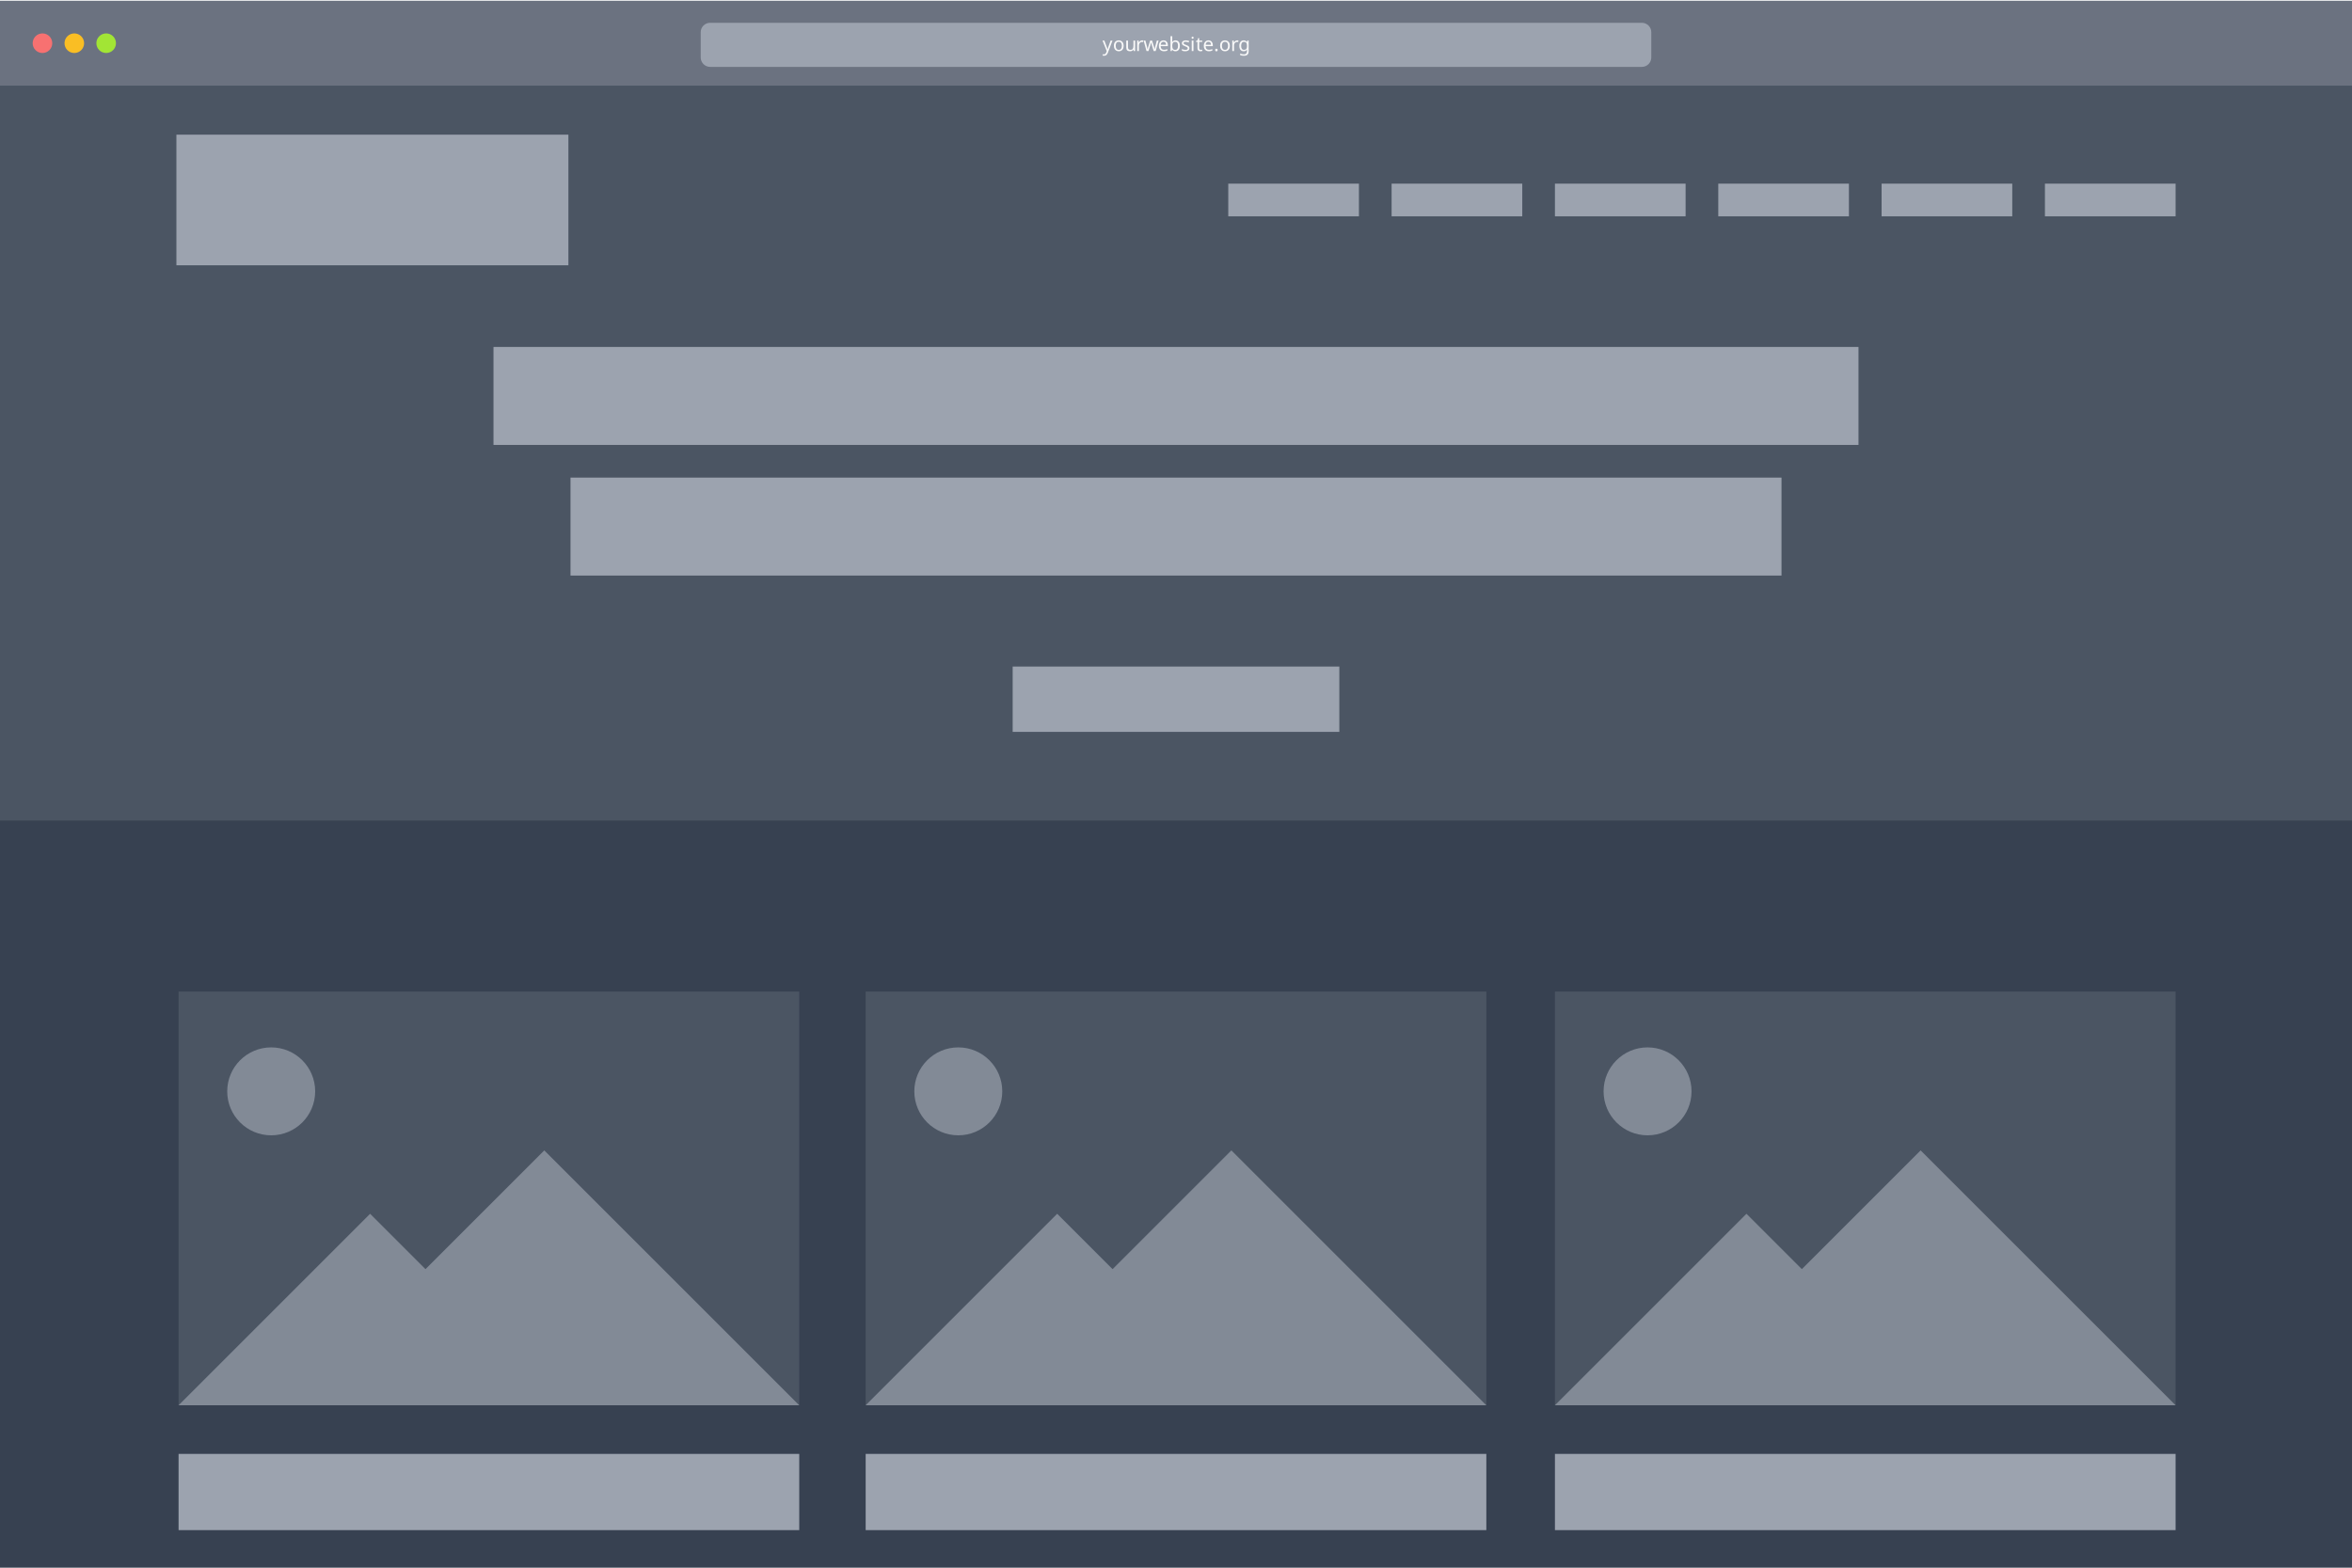
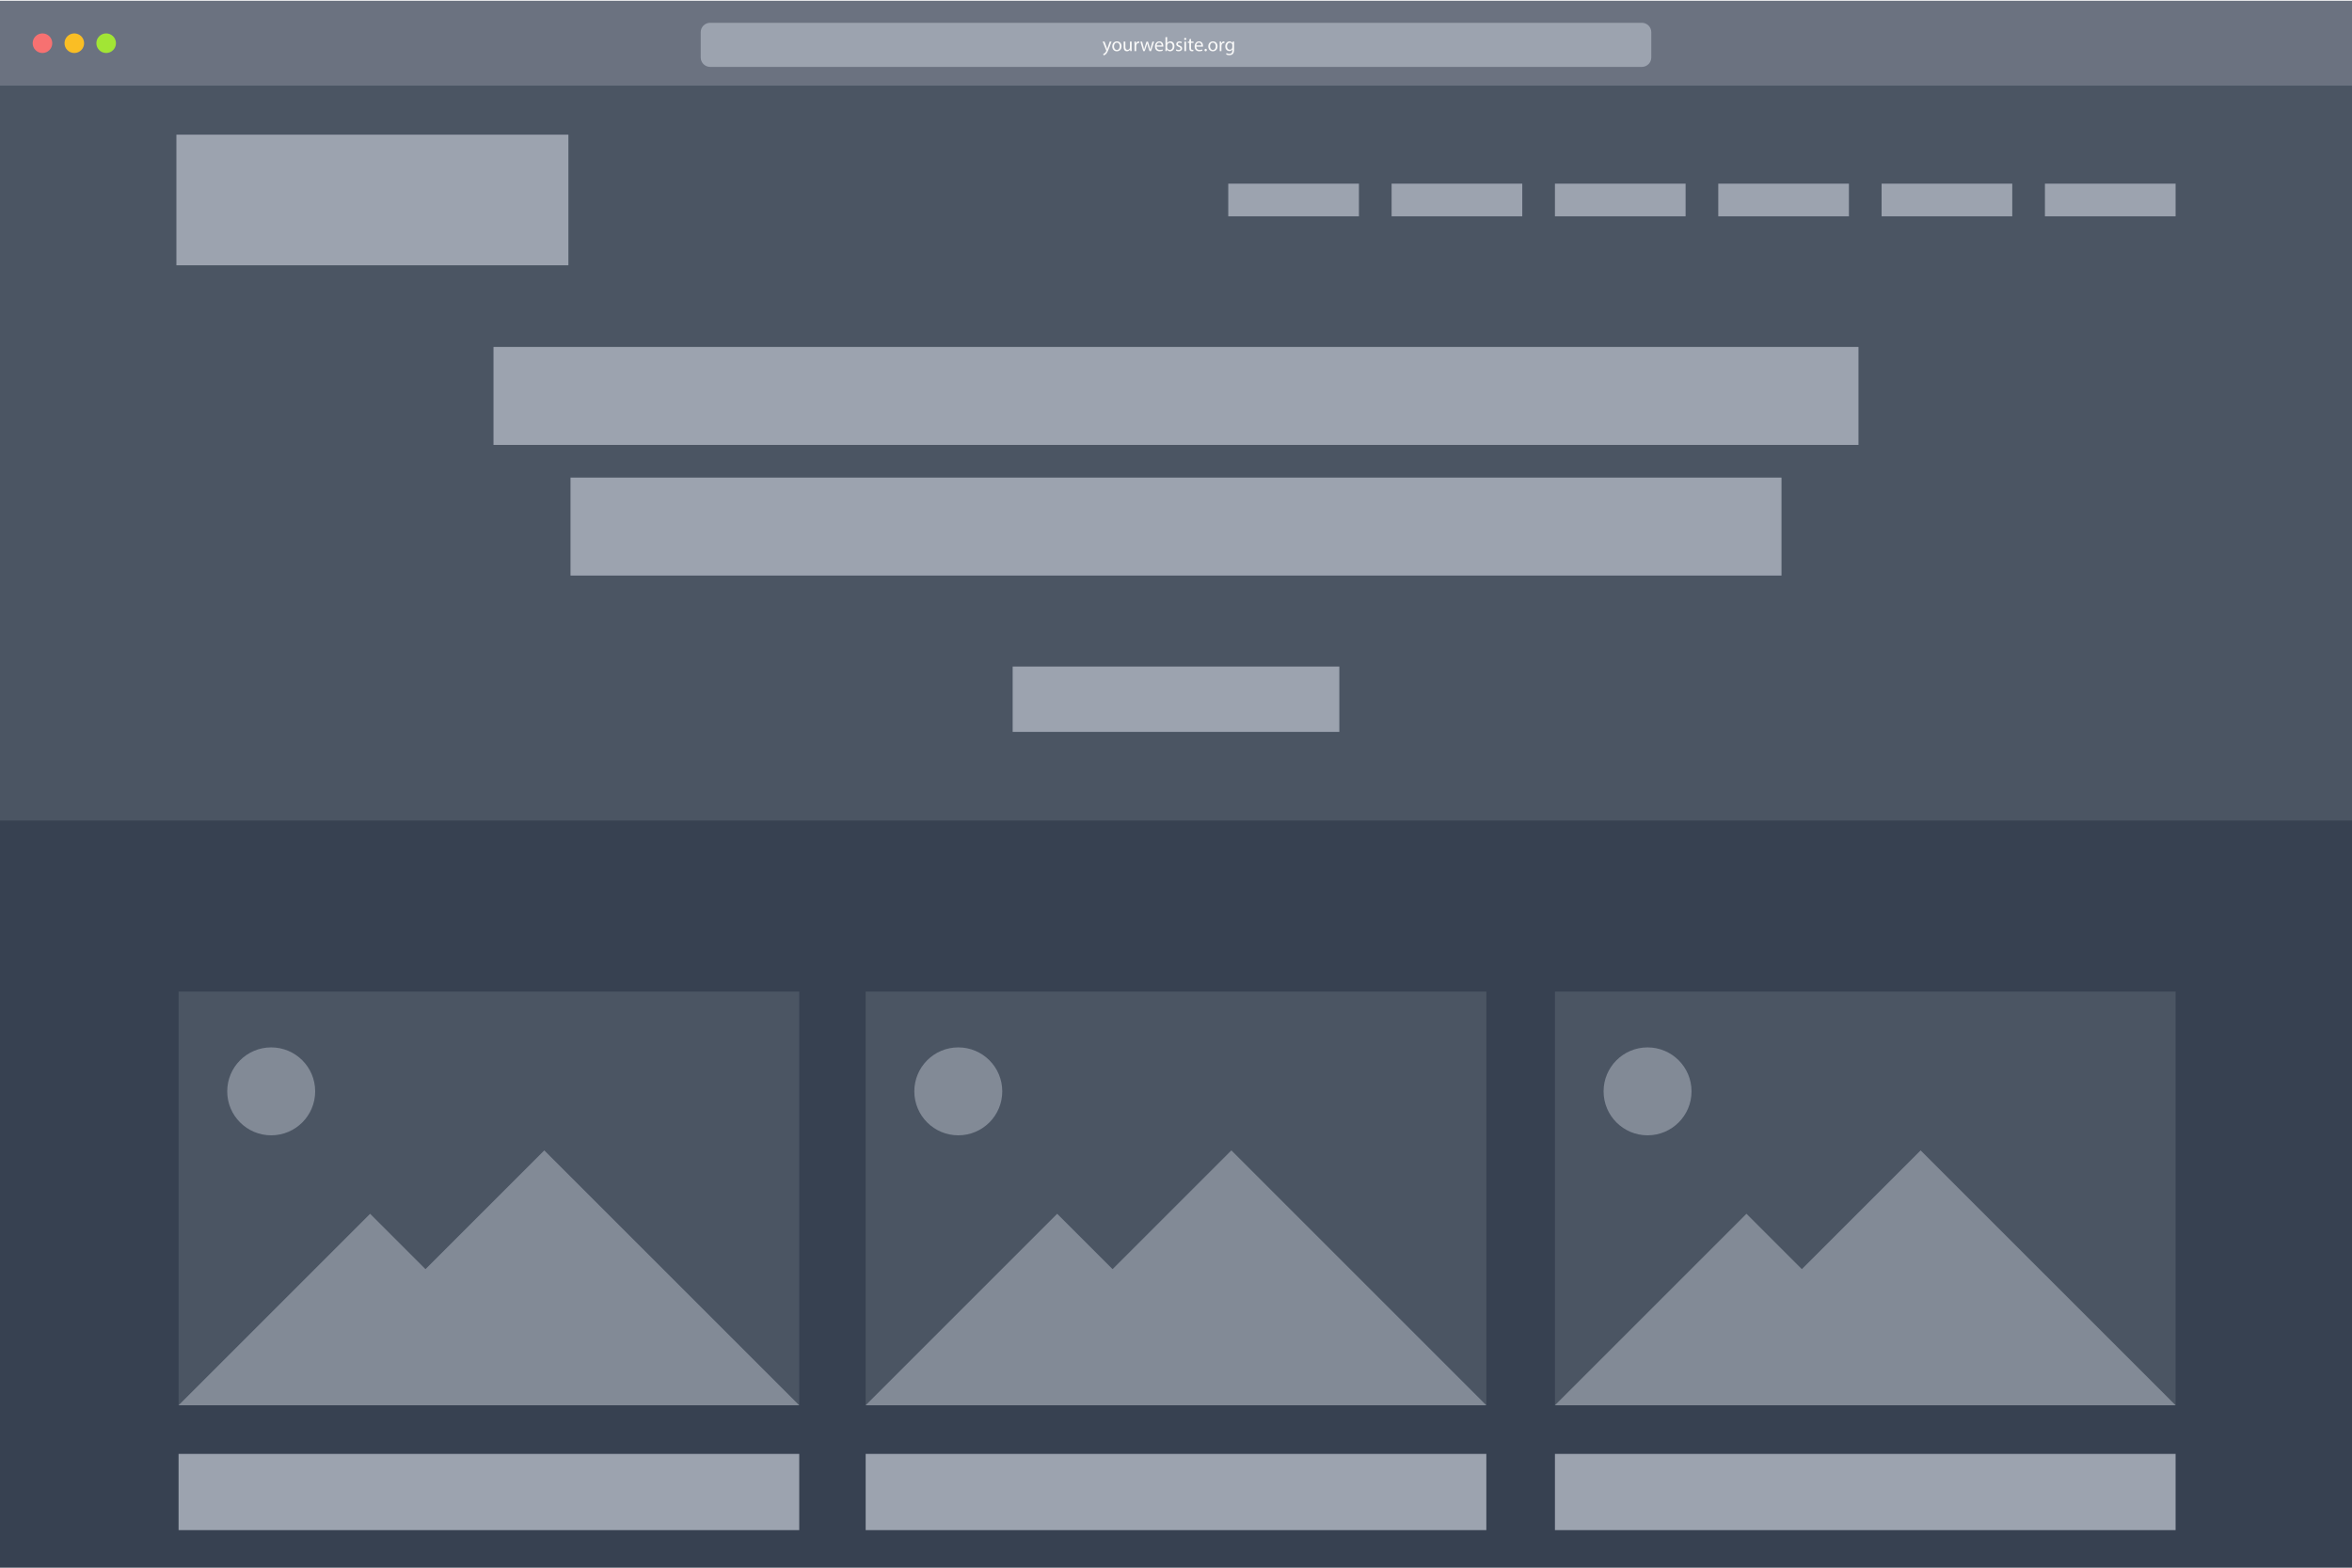
<svg xmlns="http://www.w3.org/2000/svg" id="laptop-dark" viewBox="0 0 1440 960">
  <rect y="52.46" width="1440" height="907.54" fill="#374151" stroke-width="0" />
  <rect y="52.46" width="1440" height="450" fill="#4b5563" stroke-width="0" />
  <rect x="108" y="82.46" width="240" height="80" fill="#9ca3af" stroke-width="0" />
  <g>
    <rect x="1252" y="112.46" width="80" height="20" fill="#9ca3af" stroke-width="0" />
    <rect x="1152" y="112.46" width="80" height="20" fill="#9ca3af" stroke-width="0" />
    <rect x="1052" y="112.46" width="80" height="20" fill="#9ca3af" stroke-width="0" />
    <rect x="952" y="112.46" width="80" height="20" fill="#9ca3af" stroke-width="0" />
    <rect x="852" y="112.46" width="80" height="20" fill="#9ca3af" stroke-width="0" />
    <rect x="752" y="112.46" width="80" height="20" fill="#9ca3af" stroke-width="0" />
  </g>
  <g>
    <rect x="302.14" y="212.46" width="835.71" height="60" fill="#9ca3af" stroke-width="0" />
    <rect x="349.29" y="292.46" width="741.43" height="60" fill="#9ca3af" stroke-width="0" />
  </g>
  <rect x="620" y="408.18" width="200" height="40" fill="#9ca3af" stroke-width="0" />
  <path d="m109.33,607.21h380v253.33H109.33v-253.33Z" fill="#4b5563" stroke-width="0" />
  <path d="m333.23,704.46l-72.73,72.73-33.91-33.91-117.27,117.27h380l-156.1-156.09Z" fill="#9ca3af" isolation="isolate" opacity=".68" stroke-width="0" />
  <circle cx="166.04" cy="668.31" r="26.92" fill="#9ca3af" isolation="isolate" opacity=".68" stroke-width="0" />
  <rect x="109.33" y="890.32" width="380" height="46.68" fill="#9ca3af" isolation="isolate" stroke-width="0" />
  <path d="m530,607.21h380v253.33h-380v-253.33Z" fill="#4b5563" stroke-width="0" />
  <path d="m753.9,704.46l-72.73,72.73-33.91-33.91-117.27,117.27h380l-156.1-156.09Z" fill="#9ca3af" isolation="isolate" opacity=".68" stroke-width="0" />
  <circle cx="586.71" cy="668.31" r="26.92" fill="#9ca3af" isolation="isolate" opacity=".68" stroke-width="0" />
  <rect x="530" y="890.32" width="380" height="46.68" fill="#9ca3af" isolation="isolate" stroke-width="0" />
  <path d="m952,607.21h380v253.33h-380v-253.33Z" fill="#4b5563" stroke-width="0" />
  <path d="m1175.9,704.46l-72.73,72.73-33.91-33.91-117.27,117.27h380l-156.1-156.09Z" fill="#9ca3af" isolation="isolate" opacity=".68" stroke-width="0" />
  <circle cx="1008.71" cy="668.31" r="26.92" fill="#9ca3af" isolation="isolate" opacity=".68" stroke-width="0" />
  <rect x="952" y="890.32" width="380" height="46.68" fill="#9ca3af" isolation="isolate" stroke-width="0" />
  <rect y=".46" width="1440" height="52" fill="#6b7280" stroke-width="0" />
  <rect x="429" y="13.96" width="582" height="27" rx="5.78" ry="5.78" fill="#9ca3af" stroke-width="0" />
  <g>
    <circle cx="26" cy="26.46" r="6" fill="#f77171" stroke-width="0" />
    <circle cx="45.5" cy="26.46" r="6" fill="#fabe24" stroke-width="0" />
    <circle cx="65" cy="26.46" r="6" fill="#a2e535" stroke-width="0" />
  </g>
-   <text transform="translate(674.99 31.27)" fill="#f9f9f9" font-family="SFCompact-Regular, 'SF Compact'" font-size="12" font-variation-settings="'opsz' 19, 'wght' 457">
-     <tspan x="0" y="0" letter-spacing="0em">y</tspan>
-     <tspan x="6.34" y="0">ou</tspan>
-     <tspan x="20.24" y="0" letter-spacing=".01em">r</tspan>
-     <tspan x="25.06" y="0" letter-spacing="0em">w</tspan>
-     <tspan x="33.87" y="0">ebs</tspan>
-     <tspan x="53.62" y="0" letter-spacing="0em">i</tspan>
-     <tspan x="57.05" y="0">te.o</tspan>
-     <tspan x="78.46" y="0" letter-spacing="0em">r</tspan>
-     <tspan x="83.14" y="0">g</tspan>
-   </text>
+   <g>
+     <path d="m676.25,25.47l1.27,3.43c.13.38.28.84.37,1.19h.02c.11-.35.23-.79.37-1.21l1.15-3.41h1.12l-1.58,4.14c-.75,1.99-1.27,3.01-1.99,3.63-.52.46-1.03.64-1.3.68l-.26-.89c.26-.08.61-.25.92-.52.29-.23.65-.64.89-1.18.05-.11.08-.19.08-.25s-.02-.14-.07-.28l-2.15-5.35h1.15Z" fill="#f9f9f9" stroke-width="0" />
+     <path d="m686.65,28.32c0,2.15-1.49,3.08-2.89,3.08-1.57,0-2.78-1.15-2.78-2.99,0-1.94,1.27-3.08,2.88-3.08s2.79,1.21,2.79,2.99Zm-4.61.06c0,1.27.73,2.23,1.76,2.23s1.76-.95,1.76-2.25c0-.98-.49-2.23-1.74-2.23s-1.79,1.15-1.79,2.25Z" fill="#f9f9f9" stroke-width="0" />
+     <path d="m692.84,29.69c0,.6.01,1.13.05,1.58h-.94l-.06-.95h-.02c-.28.47-.89,1.08-1.92,1.08-.91,0-2-.5-2-2.54v-3.39h1.05v3.21c0,1.1.34,1.85,1.3,1.85.71,0,1.2-.49,1.39-.96.06-.16.1-.35.1-.54v-3.56h1.05v4.22Z" fill="#f9f9f9" stroke-width="0" />
+     <path d="m694.6,27.28c0-.68-.01-1.27-.05-1.81h.92l.04,1.14h.05c.26-.78.9-1.27,1.61-1.27.12,0,.2.01.3.04v1c-.11-.02-.22-.04-.36-.04-.74,0-1.27.56-1.42,1.36-.02.14-.05.31-.05.49v3.09h-1.04v-3.99Z" fill="#f9f9f9" stroke-width="0" />
+     <path d="m699.24,25.47l.77,2.95c.17.65.32,1.25.43,1.85h.04c.13-.59.32-1.21.52-1.83l.95-2.96h.89l.9,2.9c.22.7.38,1.31.52,1.89h.04c.1-.59.25-1.2.44-1.88l.83-2.91h1.04l-1.87,5.8h-.96l-.89-2.77c-.2-.65-.37-1.22-.52-1.91h-.02c-.14.7-.32,1.29-.53,1.92l-.94,2.76h-.96l-1.75-5.8h1.08Z" fill="#f9f9f9" stroke-width="0" />
+     <path d="m708.12,28.56c.02,1.43.94,2.02,1.99,2.02.76,0,1.21-.13,1.61-.3l.18.76c-.37.17-1.01.36-1.93.36-1.79,0-2.85-1.17-2.85-2.93s1.03-3.13,2.72-3.13c1.89,0,2.4,1.67,2.4,2.73,0,.22-.02.38-.04.49h-4.08Zm3.09-.76c.01-.67-.28-1.71-1.46-1.71-1.07,0-1.54.98-1.62,1.71h3.08Z" fill="#f9f9f9" stroke-width="0" />
+     <path d="m713.5,31.27c.02-.4.05-.98.05-1.5v-7.02h1.04v3.65h.02c.37-.65,1.04-1.07,1.98-1.07,1.44,0,2.46,1.2,2.45,2.96,0,2.08-1.31,3.11-2.6,3.11-.84,0-1.51-.32-1.94-1.09h-.04l-.05.96h-.91Zm1.09-2.33c0,.13.02.26.05.38.2.73.82,1.24,1.58,1.24,1.1,0,1.76-.9,1.76-2.23,0-1.16-.6-2.16-1.73-2.16-.72,0-1.39.49-1.61,1.3-.02.12-.06.26-.06.43v1.04Z" fill="#f9f9f9" stroke-width="0" />
+     <path d="m720.23,30.19c.31.21.86.42,1.39.42.77,0,1.13-.38,1.13-.86s-.3-.78-1.08-1.07c-1.04-.37-1.54-.95-1.54-1.64,0-.93.76-1.7,2-1.7.59,0,1.1.17,1.43.36l-.26.77c-.23-.14-.65-.33-1.19-.33-.62,0-.97.36-.97.79,0,.48.35.7,1.1.98,1.01.38,1.52.89,1.52,1.75,0,1.02-.79,1.74-2.17,1.74-.64,0-1.22-.16-1.63-.4l.26-.8Z" fill="#f9f9f9" stroke-width="0" />
+     <path d="m726.3,23.84c.01.36-.25.65-.67.65-.37,0-.64-.29-.64-.65s.28-.66.66-.66.65.29.65.66Zm-1.17,7.44v-5.8h1.05v5.8h-1.05Z" fill="#f9f9f9" stroke-width="0" />
+     <path d="m729.2,23.8v1.67h1.51v.8h-1.51v3.13c0,.72.2,1.13.79,1.13.28,0,.48-.04.61-.07l.05.79c-.2.08-.53.14-.94.14-.49,0-.89-.16-1.14-.44-.3-.31-.41-.83-.41-1.51v-3.17h-.9v-.8h.9v-1.39l1.03-.28Z" fill="#f9f9f9" stroke-width="0" />
+     <path d="m732.42,28.56c.02,1.43.94,2.02,1.99,2.02.76,0,1.21-.13,1.61-.3l.18.76c-.37.17-1.01.36-1.93.36-1.79,0-2.85-1.17-2.85-2.93s1.03-3.13,2.72-3.13c1.89,0,2.4,1.67,2.4,2.73,0,.22-.02.38-.04.49h-4.08Zm3.09-.76c.01-.67-.28-1.71-1.46-1.71-1.07,0-1.54.98-1.62,1.71h3.08Z" fill="#f9f9f9" stroke-width="0" />
+     <path d="m737.45,30.65c0-.44.3-.76.72-.76s.71.31.71.76-.28.75-.72.75c-.42,0-.71-.32-.71-.75Z" fill="#f9f9f9" stroke-width="0" />
+     <path d="m745.44,28.32c0,2.15-1.49,3.08-2.89,3.08-1.57,0-2.78-1.15-2.78-2.99,0-1.94,1.27-3.08,2.88-3.08s2.79,1.21,2.79,2.99Zm-4.61.06c0,1.27.73,2.23,1.76,2.23s1.76-.95,1.76-2.25c0-.98-.49-2.23-1.74-2.23s-1.79,1.15-1.79,2.25Z" fill="#f9f9f9" stroke-width="0" />
+     <path d="m746.77,27.28c0-.68-.01-1.27-.05-1.81h.92l.04,1.14h.05c.26-.78.9-1.27,1.61-1.27.12,0,.2.01.3.04v1c-.11-.02-.22-.04-.36-.04-.74,0-1.27.56-1.42,1.36-.02.14-.05.31-.05.49v3.09h-1.04v-3.99Z" fill="#f9f9f9" stroke-width="0" />
+     <path d="m755.6,25.47c-.02.42-.05.89-.05,1.6v3.37c0,1.33-.26,2.15-.83,2.65-.56.53-1.38.7-2.11.7s-1.46-.17-1.93-.48l.26-.8c.38.24.98.46,1.7.46,1.08,0,1.87-.56,1.87-2.03v-.65h-.02c-.32.54-.95.97-1.85.97-1.44,0-2.47-1.22-2.47-2.83,0-1.97,1.28-3.08,2.61-3.08,1.01,0,1.56.53,1.81,1.01h.02l.05-.88h.92Zm-1.09,2.29c0-.18-.01-.34-.06-.48-.19-.61-.71-1.12-1.48-1.12-1.01,0-1.73.85-1.73,2.2,0,1.14.58,2.09,1.71,2.09.65,0,1.24-.41,1.46-1.08.06-.18.08-.38.08-.56v-1.04Z" fill="#f9f9f9" stroke-width="0" />
+   </g>
</svg>
